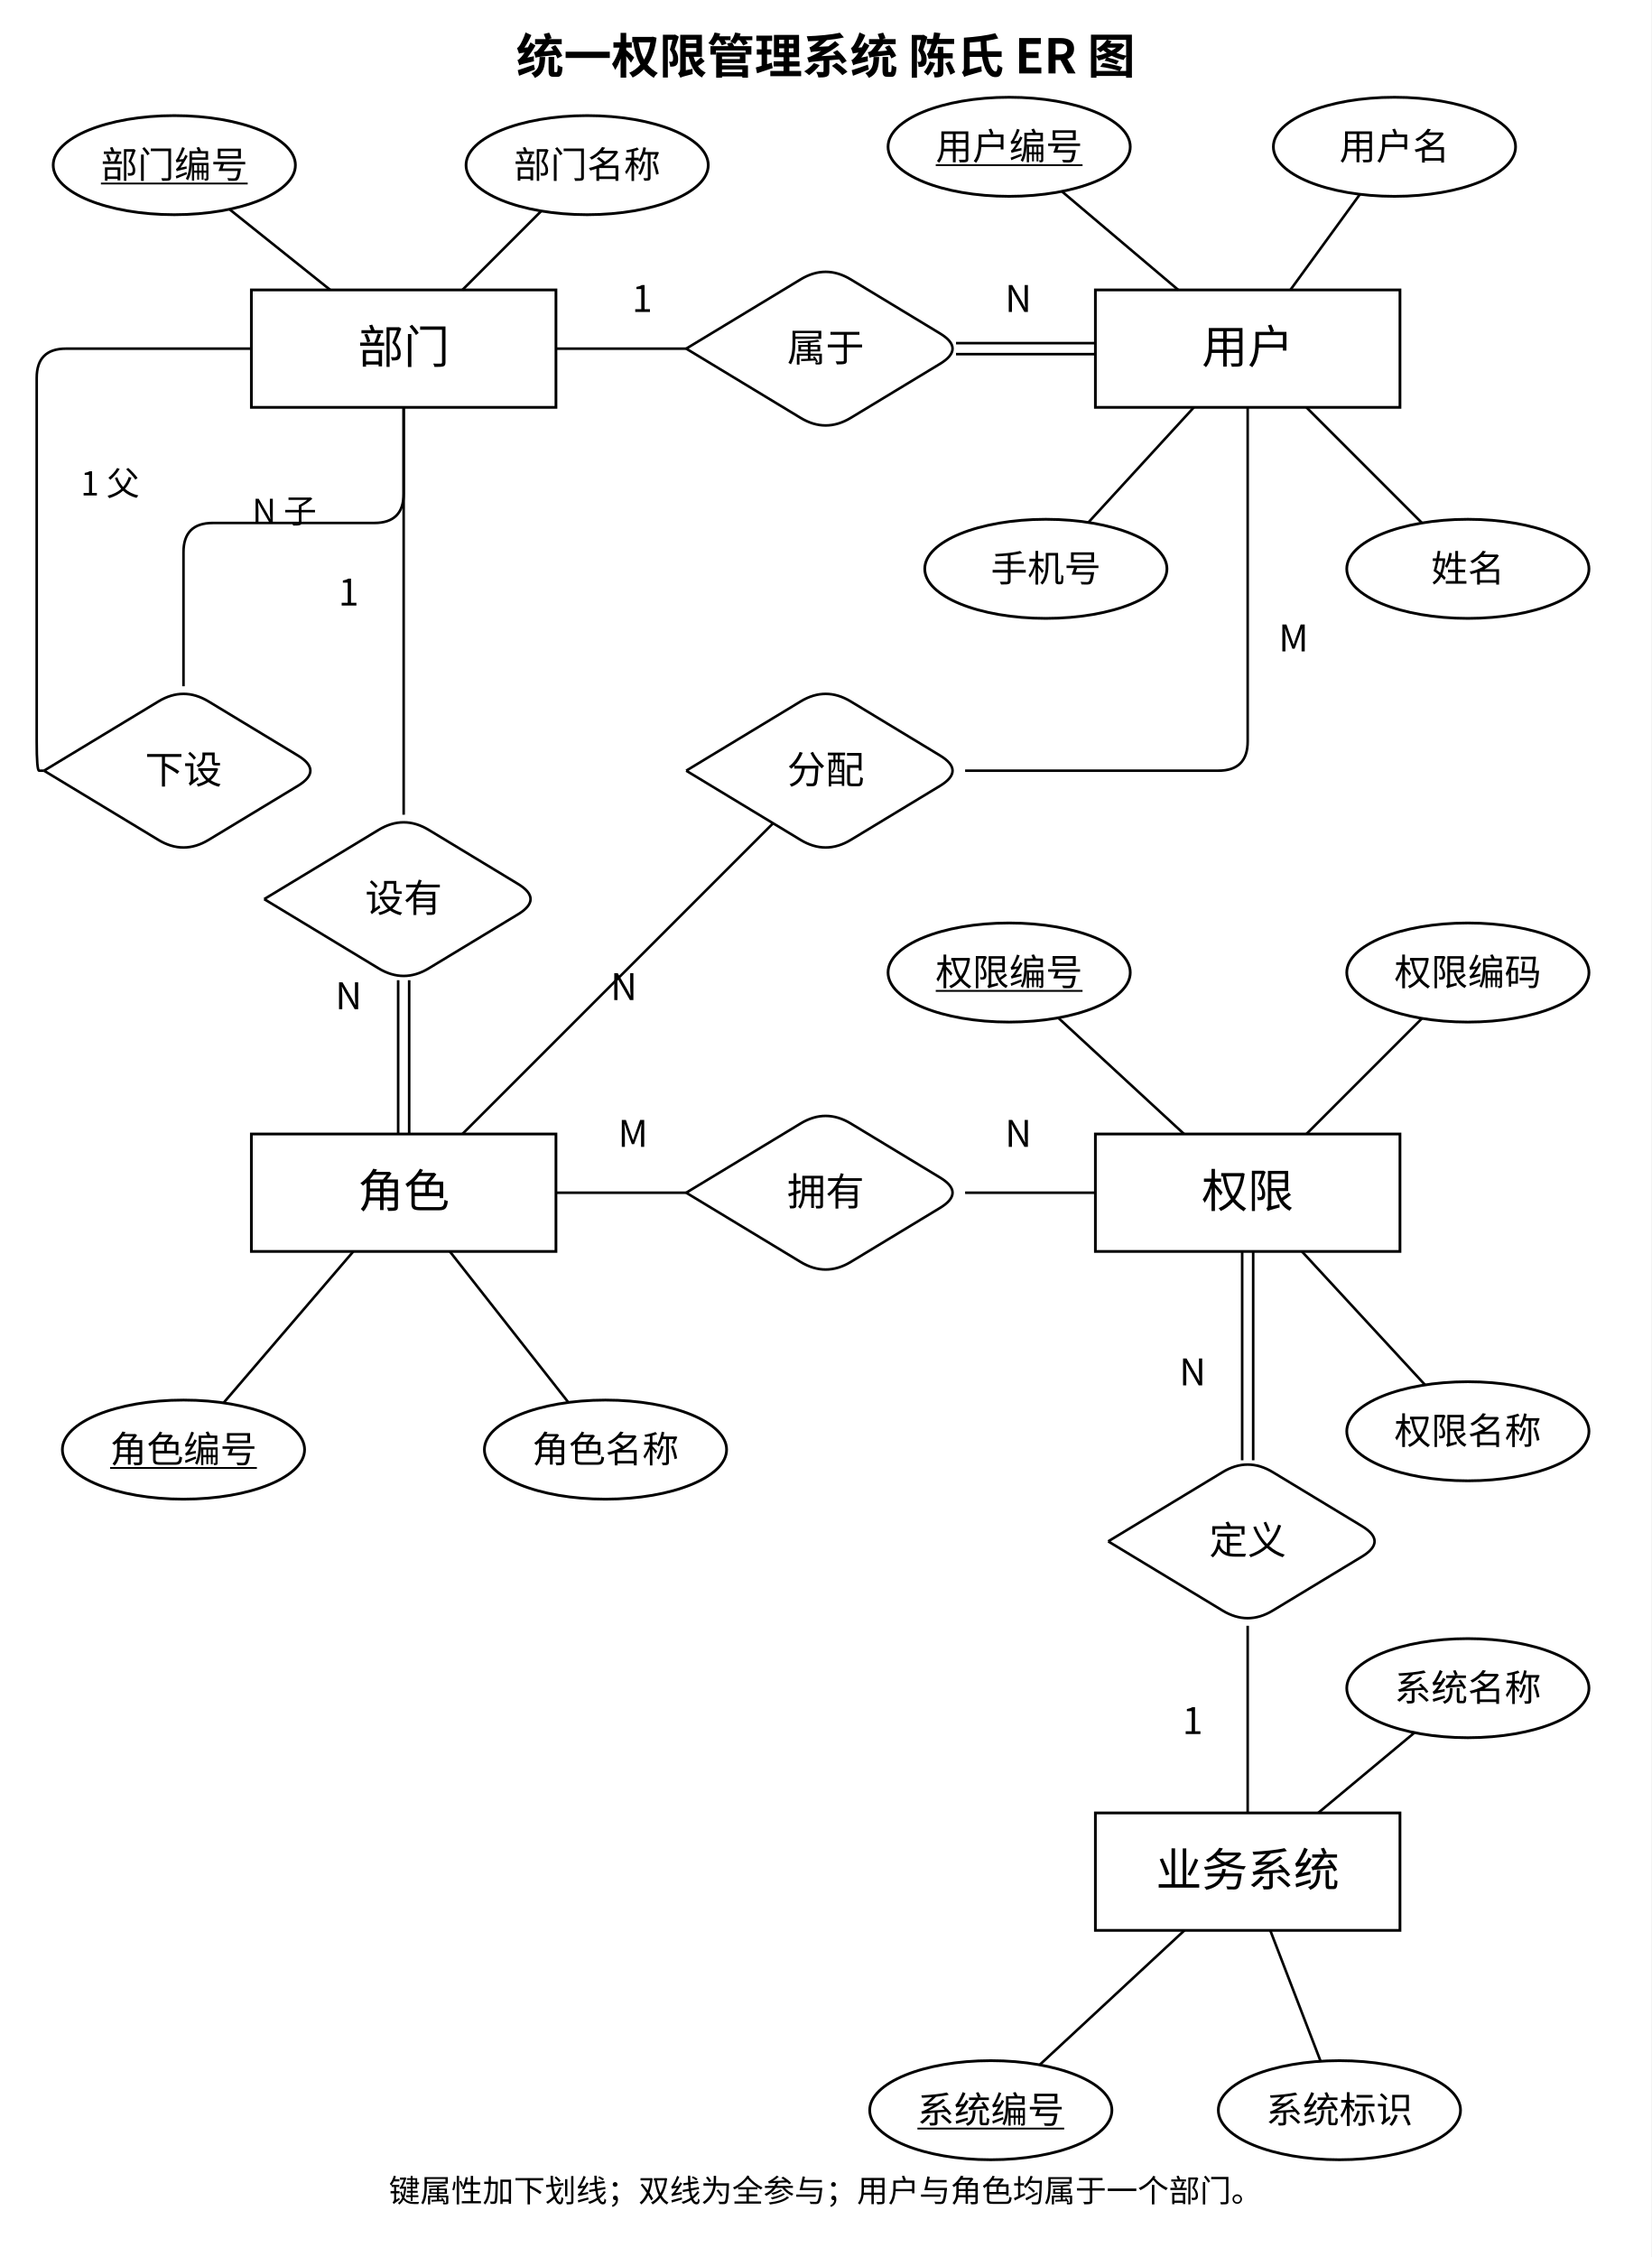
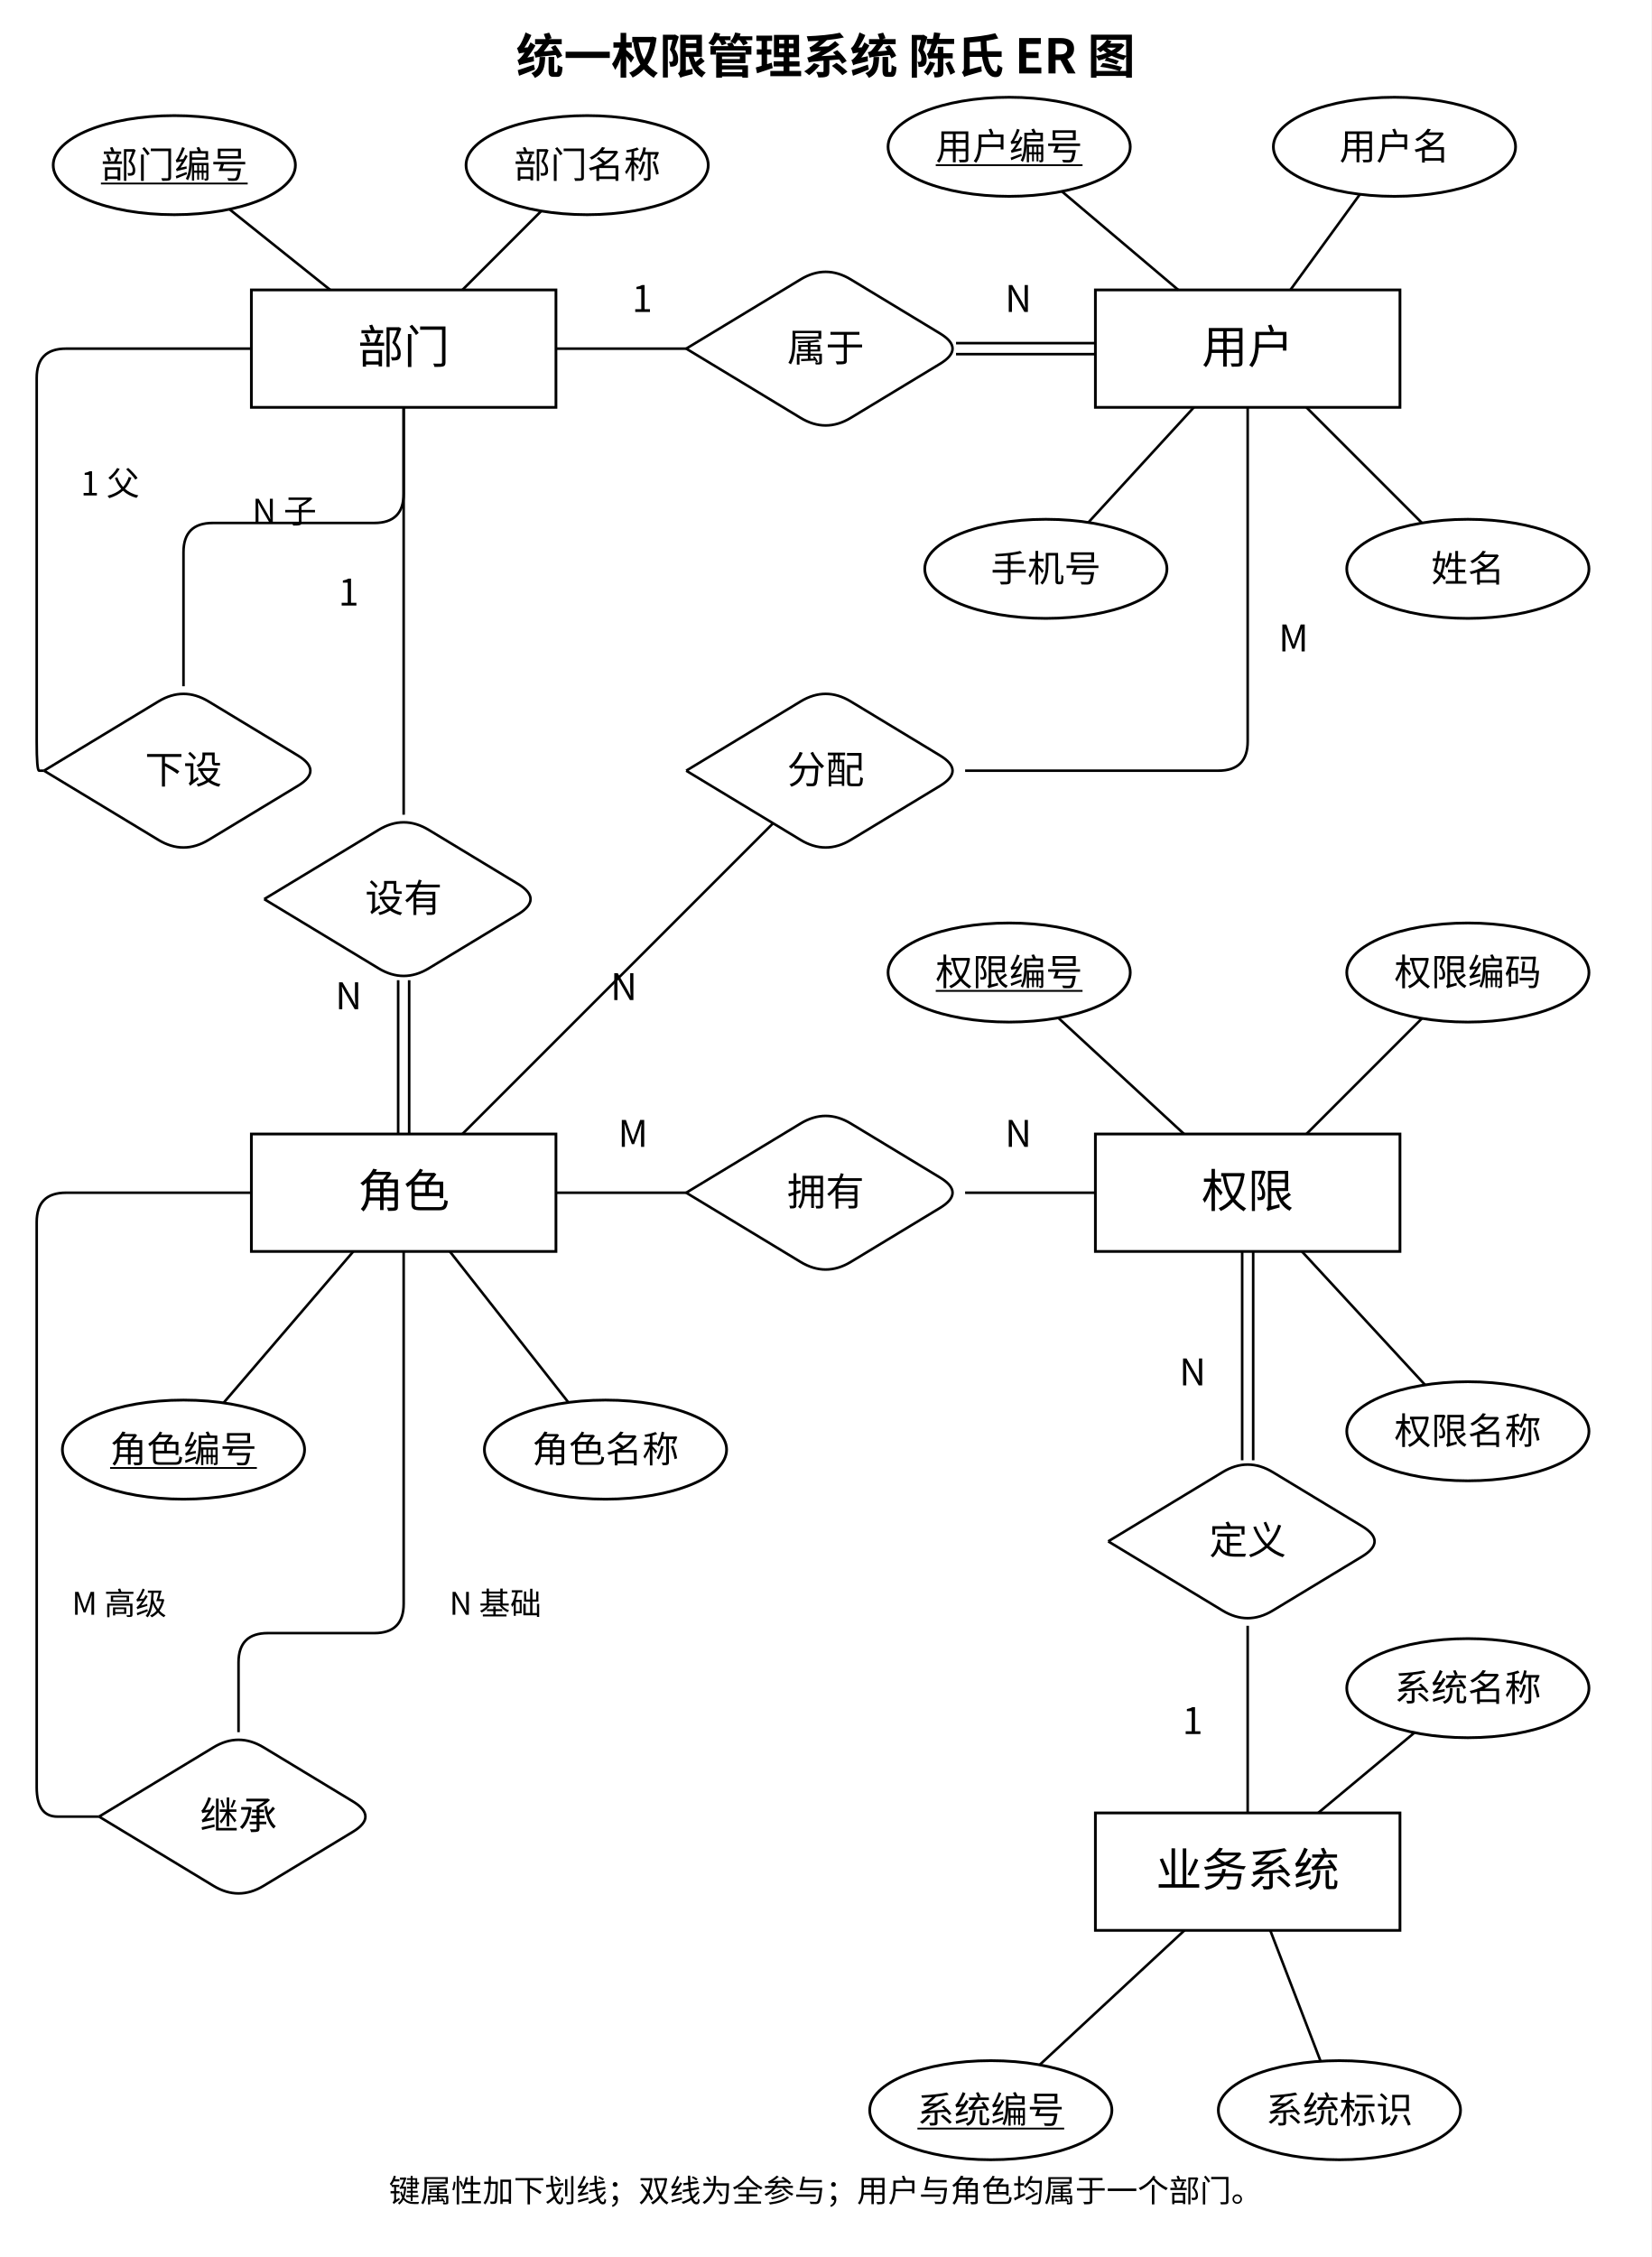
<svg xmlns="http://www.w3.org/2000/svg" width="900" height="1230" viewBox="0 0 900 1230">
  <style>text{font-family:'PingFang SC','Microsoft YaHei','Noto Sans CJK SC',system-ui,sans-serif;fill:black}</style>
  <rect width="100%" height="100%" fill="white" />
  <text x="450" y="40" font-size="26" text-anchor="middle" font-weight="600">统一权限管理系统 陈氏 ER 图</text>
  <rect x="137" y="158" width="166" height="64" fill="white" stroke="black" stroke-width="1.5" />
  <text x="220" y="198" font-size="25" text-anchor="middle" font-weight="400">部门</text>
  <rect x="597" y="158" width="166" height="64" fill="white" stroke="black" stroke-width="1.5" />
  <text x="680" y="198" font-size="25" text-anchor="middle" font-weight="400">用户</text>
  <rect x="137" y="618" width="166" height="64" fill="white" stroke="black" stroke-width="1.5" />
  <text x="220" y="658" font-size="25" text-anchor="middle" font-weight="400">角色</text>
  <rect x="597" y="618" width="166" height="64" fill="white" stroke="black" stroke-width="1.5" />
  <text x="680" y="658" font-size="25" text-anchor="middle" font-weight="400">权限</text>
  <rect x="597" y="988" width="166" height="64" fill="white" stroke="black" stroke-width="1.5" />
  <text x="680" y="1028" font-size="25" text-anchor="middle" font-weight="400">业务系统</text>
  <path d="M 180.0,158.0 L 125.049,114.039" fill="none" stroke="black" stroke-width="1.4" />
  <ellipse cx="95" cy="90" rx="66" ry="27" fill="white" stroke="black" stroke-width="1.5" />
  <text x="95" y="97" font-size="20" text-anchor="middle" font-weight="400" text-decoration="underline">部门编号</text>
  <path d="M 252.0,158.0 L 295.01,114.99" fill="none" stroke="black" stroke-width="1.4" />
  <ellipse cx="320" cy="90" rx="66" ry="27" fill="white" stroke="black" stroke-width="1.5" />
  <text x="320" y="97" font-size="20" text-anchor="middle" font-weight="400">部门名称</text>
  <path d="M 642.182,158.0 L 578.728,104.308" fill="none" stroke="black" stroke-width="1.4" />
  <ellipse cx="550" cy="80" rx="66" ry="27" fill="white" stroke="black" stroke-width="1.5" />
  <text x="550" y="87" font-size="20" text-anchor="middle" font-weight="400" text-decoration="underline">用户编号</text>
  <path d="M 703.273,158.0 L 741.179,105.879" fill="none" stroke="black" stroke-width="1.4" />
  <ellipse cx="760" cy="80" rx="66" ry="27" fill="white" stroke="black" stroke-width="1.5" />
  <text x="760" y="87" font-size="20" text-anchor="middle" font-weight="400">用户名</text>
  <path d="M 712.0,222.0 L 775.01,285.01" fill="none" stroke="black" stroke-width="1.4" />
  <ellipse cx="800" cy="310" rx="66" ry="27" fill="white" stroke="black" stroke-width="1.5" />
  <text x="800" y="317" font-size="20" text-anchor="middle" font-weight="400">姓名</text>
  <path d="M 650.667,222.0 L 593.174,284.719" fill="none" stroke="black" stroke-width="1.4" />
  <ellipse cx="570" cy="310" rx="66" ry="27" fill="white" stroke="black" stroke-width="1.5" />
  <text x="570" y="317" font-size="20" text-anchor="middle" font-weight="400">手机号</text>
  <path d="M 192.571,682.0 L 121.839,764.521" fill="none" stroke="black" stroke-width="1.4" />
  <ellipse cx="100" cy="790" rx="66" ry="27" fill="white" stroke="black" stroke-width="1.5" />
  <text x="100" y="797" font-size="20" text-anchor="middle" font-weight="400" text-decoration="underline">角色编号</text>
  <path d="M 245.143,682.0 L 309.803,764.295" fill="none" stroke="black" stroke-width="1.4" />
  <ellipse cx="330" cy="790" rx="66" ry="27" fill="white" stroke="black" stroke-width="1.5" />
  <text x="330" y="797" font-size="20" text-anchor="middle" font-weight="400">角色名称</text>
  <path d="M 645.333,618.0 L 576.742,554.684" fill="none" stroke="black" stroke-width="1.4" />
  <ellipse cx="550" cy="530" rx="66" ry="27" fill="white" stroke="black" stroke-width="1.5" />
  <text x="550" y="537" font-size="20" text-anchor="middle" font-weight="400" text-decoration="underline">权限编号</text>
  <path d="M 712.0,618.0 L 775.01,554.99" fill="none" stroke="black" stroke-width="1.4" />
  <ellipse cx="800" cy="530" rx="66" ry="27" fill="white" stroke="black" stroke-width="1.5" />
  <text x="800" y="537" font-size="20" text-anchor="middle" font-weight="400">权限编码</text>
  <path d="M 709.538,682.0 L 776.684,754.741" fill="none" stroke="black" stroke-width="1.4" />
  <ellipse cx="800" cy="780" rx="66" ry="27" fill="white" stroke="black" stroke-width="1.5" />
  <text x="800" y="787" font-size="20" text-anchor="middle" font-weight="400">权限名称</text>
  <path d="M 645.538,1052.0 L 566.609,1125.292" fill="none" stroke="black" stroke-width="1.4" />
  <ellipse cx="540" cy="1150" rx="66" ry="27" fill="white" stroke="black" stroke-width="1.5" />
  <text x="540" y="1157" font-size="20" text-anchor="middle" font-weight="400" text-decoration="underline">系统编号</text>
  <path d="M 692.308,1052.0 L 719.742,1123.328" fill="none" stroke="black" stroke-width="1.4" />
  <ellipse cx="730" cy="1150" rx="66" ry="27" fill="white" stroke="black" stroke-width="1.5" />
  <text x="730" y="1157" font-size="20" text-anchor="middle" font-weight="400">系统标识</text>
  <path d="M 718.4,988.0 L 770.916,944.237" fill="none" stroke="black" stroke-width="1.4" />
  <ellipse cx="800" cy="920" rx="66" ry="27" fill="white" stroke="black" stroke-width="1.5" />
  <text x="800" y="927" font-size="20" text-anchor="middle" font-weight="400">系统名称</text>
  <path d="M 374,190 L 436.312,152.285 Q 450,144 463.688,152.285 L 512.312,181.715 Q 526,190 512.312,198.285 L 463.688,227.715 Q 450,236 436.312,227.715 L 374,190" fill="none" stroke="black" stroke-width="1.4" />
  <text x="450" y="197" font-size="21" text-anchor="middle" font-weight="400">属于</text>
  <path d="M 303.0,190.0 L 374.0,190.0" fill="none" stroke="black" stroke-width="1.4" />
  <path d="M 521.043,187.0 L 597.0,187.0" fill="none" stroke="black" stroke-width="1.4" />
  <path d="M 521.043,193.0 L 597.0,193.0" fill="none" stroke="black" stroke-width="1.4" />
  <text x="350" y="170" font-size="20" text-anchor="middle" font-weight="400">1</text>
  <text x="555" y="170" font-size="20" text-anchor="middle" font-weight="400">N</text>
  <path d="M 144,490 L 206.312,452.285 Q 220,444 233.688,452.285 L 282.312,481.715 Q 296,490 282.312,498.285 L 233.688,527.715 Q 220,536 206.312,527.715 L 144,490" fill="none" stroke="black" stroke-width="1.4" />
  <text x="220" y="497" font-size="21" text-anchor="middle" font-weight="400">设有</text>
  <path d="M 220.0,222.0 L 220.0,444.0" fill="none" stroke="black" stroke-width="1.4" />
  <path d="M 223.0,534.184 L 223.0,618" fill="none" stroke="black" stroke-width="1.4" />
  <path d="M 217.0,534.184 L 217.0,618" fill="none" stroke="black" stroke-width="1.4" />
  <text x="190" y="330" font-size="20" text-anchor="middle" font-weight="400">1</text>
  <text x="190" y="550" font-size="20" text-anchor="middle" font-weight="400">N</text>
  <path d="M 374,420 L 436.312,382.285 Q 450,374 463.688,382.285 L 512.312,411.715 Q 526,420 512.312,428.285 L 463.688,457.715 Q 450,466 436.312,457.715 L 374,420" fill="none" stroke="black" stroke-width="1.4" />
  <text x="450" y="427" font-size="21" text-anchor="middle" font-weight="400">分配</text>
  <path d="M 680,222 L 680.0,404.0 Q 680,420 664.0,420.0 L 526,420" fill="none" stroke="black" stroke-width="1.4" />
  <path d="M 421.344,448.656 L 252.0,618.0" fill="none" stroke="black" stroke-width="1.4" />
  <text x="705" y="355" font-size="20" text-anchor="middle" font-weight="400">M</text>
  <text x="340" y="545" font-size="20" text-anchor="middle" font-weight="400">N</text>
  <path d="M 374,650 L 436.312,612.285 Q 450,604 463.688,612.285 L 512.312,641.715 Q 526,650 512.312,658.285 L 463.688,687.715 Q 450,696 436.312,687.715 L 374,650" fill="none" stroke="black" stroke-width="1.4" />
  <text x="450" y="657" font-size="21" text-anchor="middle" font-weight="400">拥有</text>
  <path d="M 303.0,650.0 L 374.0,650.0" fill="none" stroke="black" stroke-width="1.4" />
  <path d="M 526.0,650.0 L 597.0,650.0" fill="none" stroke="black" stroke-width="1.4" />
  <text x="345" y="625" font-size="20" text-anchor="middle" font-weight="400">M</text>
  <text x="555" y="625" font-size="20" text-anchor="middle" font-weight="400">N</text>
  <path d="M 604,840 L 666.312,802.285 Q 680,794 693.688,802.285 L 742.312,831.715 Q 756,840 742.312,848.285 L 693.688,877.715 Q 680,886 666.312,877.715 L 604,840" fill="none" stroke="black" stroke-width="1.4" />
  <text x="680" y="847" font-size="21" text-anchor="middle" font-weight="400">定义</text>
  <path d="M 683.0,682 L 683.0,795.816" fill="none" stroke="black" stroke-width="1.4" />
  <path d="M 677.0,682 L 677.0,795.816" fill="none" stroke="black" stroke-width="1.4" />
  <path d="M 680.0,886.0 L 680.0,988.0" fill="none" stroke="black" stroke-width="1.4" />
  <text x="650" y="755" font-size="20" text-anchor="middle" font-weight="400">N</text>
  <text x="650" y="945" font-size="20" text-anchor="middle" font-weight="400">1</text>
  <path d="M 24,420 L 86.312,382.285 Q 100,374 113.688,382.285 L 162.312,411.715 Q 176,420 162.312,428.285 L 113.688,457.715 Q 100,466 86.312,457.715 L 24,420" fill="none" stroke="black" stroke-width="1.4" />
  <text x="100" y="427" font-size="21" text-anchor="middle" font-weight="400">下设</text>
  <path d="M 137,190 L 36.0,190.0 Q 20,190 20.0,206.0 L 20.0,404.0 Q 20,420 21.333,420.0 L 24,420" fill="none" stroke="black" stroke-width="1.4" />
  <path d="M 100,374 L 100.0,301.0 Q 100,285 116.0,285.0 L 204.0,285.0 Q 220,285 220.0,269.0 L 220,222" fill="none" stroke="black" stroke-width="1.4" />
  <text x="60" y="270" font-size="18" text-anchor="middle" font-weight="400">1 父</text>
  <text x="155" y="285" font-size="18" text-anchor="middle" font-weight="400">N 子</text>
+   <path d="M 54,990 L 116.312,952.285 Q 130,944 143.688,952.285 L 192.312,981.715 Q 206,990 192.312,998.285 L 143.688,1027.715 Q 130,1036 116.312,1027.715 L 54,990" fill="none" stroke="black" stroke-width="1.4" />
+   <text x="130" y="997" font-size="21" text-anchor="middle" font-weight="400">继承</text>
+   <path d="M 137,650 L 36.0,650.0 Q 20,650 20.0,666.0 L 20.0,974.0 Q 20,990 31.333,990.0 L 54,990" fill="none" stroke="black" stroke-width="1.4" />
+   <path d="M 130,944 L 130.0,906.0 Q 130,890 146.0,890.0 L 204.0,890.0 Q 220,890 220.0,874.0 L 220,682" fill="none" stroke="black" stroke-width="1.4" />
+   <text x="65" y="880" font-size="17" text-anchor="middle" font-weight="400">M 高级</text>
+   <text x="270" y="880" font-size="17" text-anchor="middle" font-weight="400">N 基础</text>
  <text x="450" y="1200" font-size="17" text-anchor="middle" font-weight="400">键属性加下划线；双线为全参与；用户与角色均属于一个部门。</text>
</svg>
